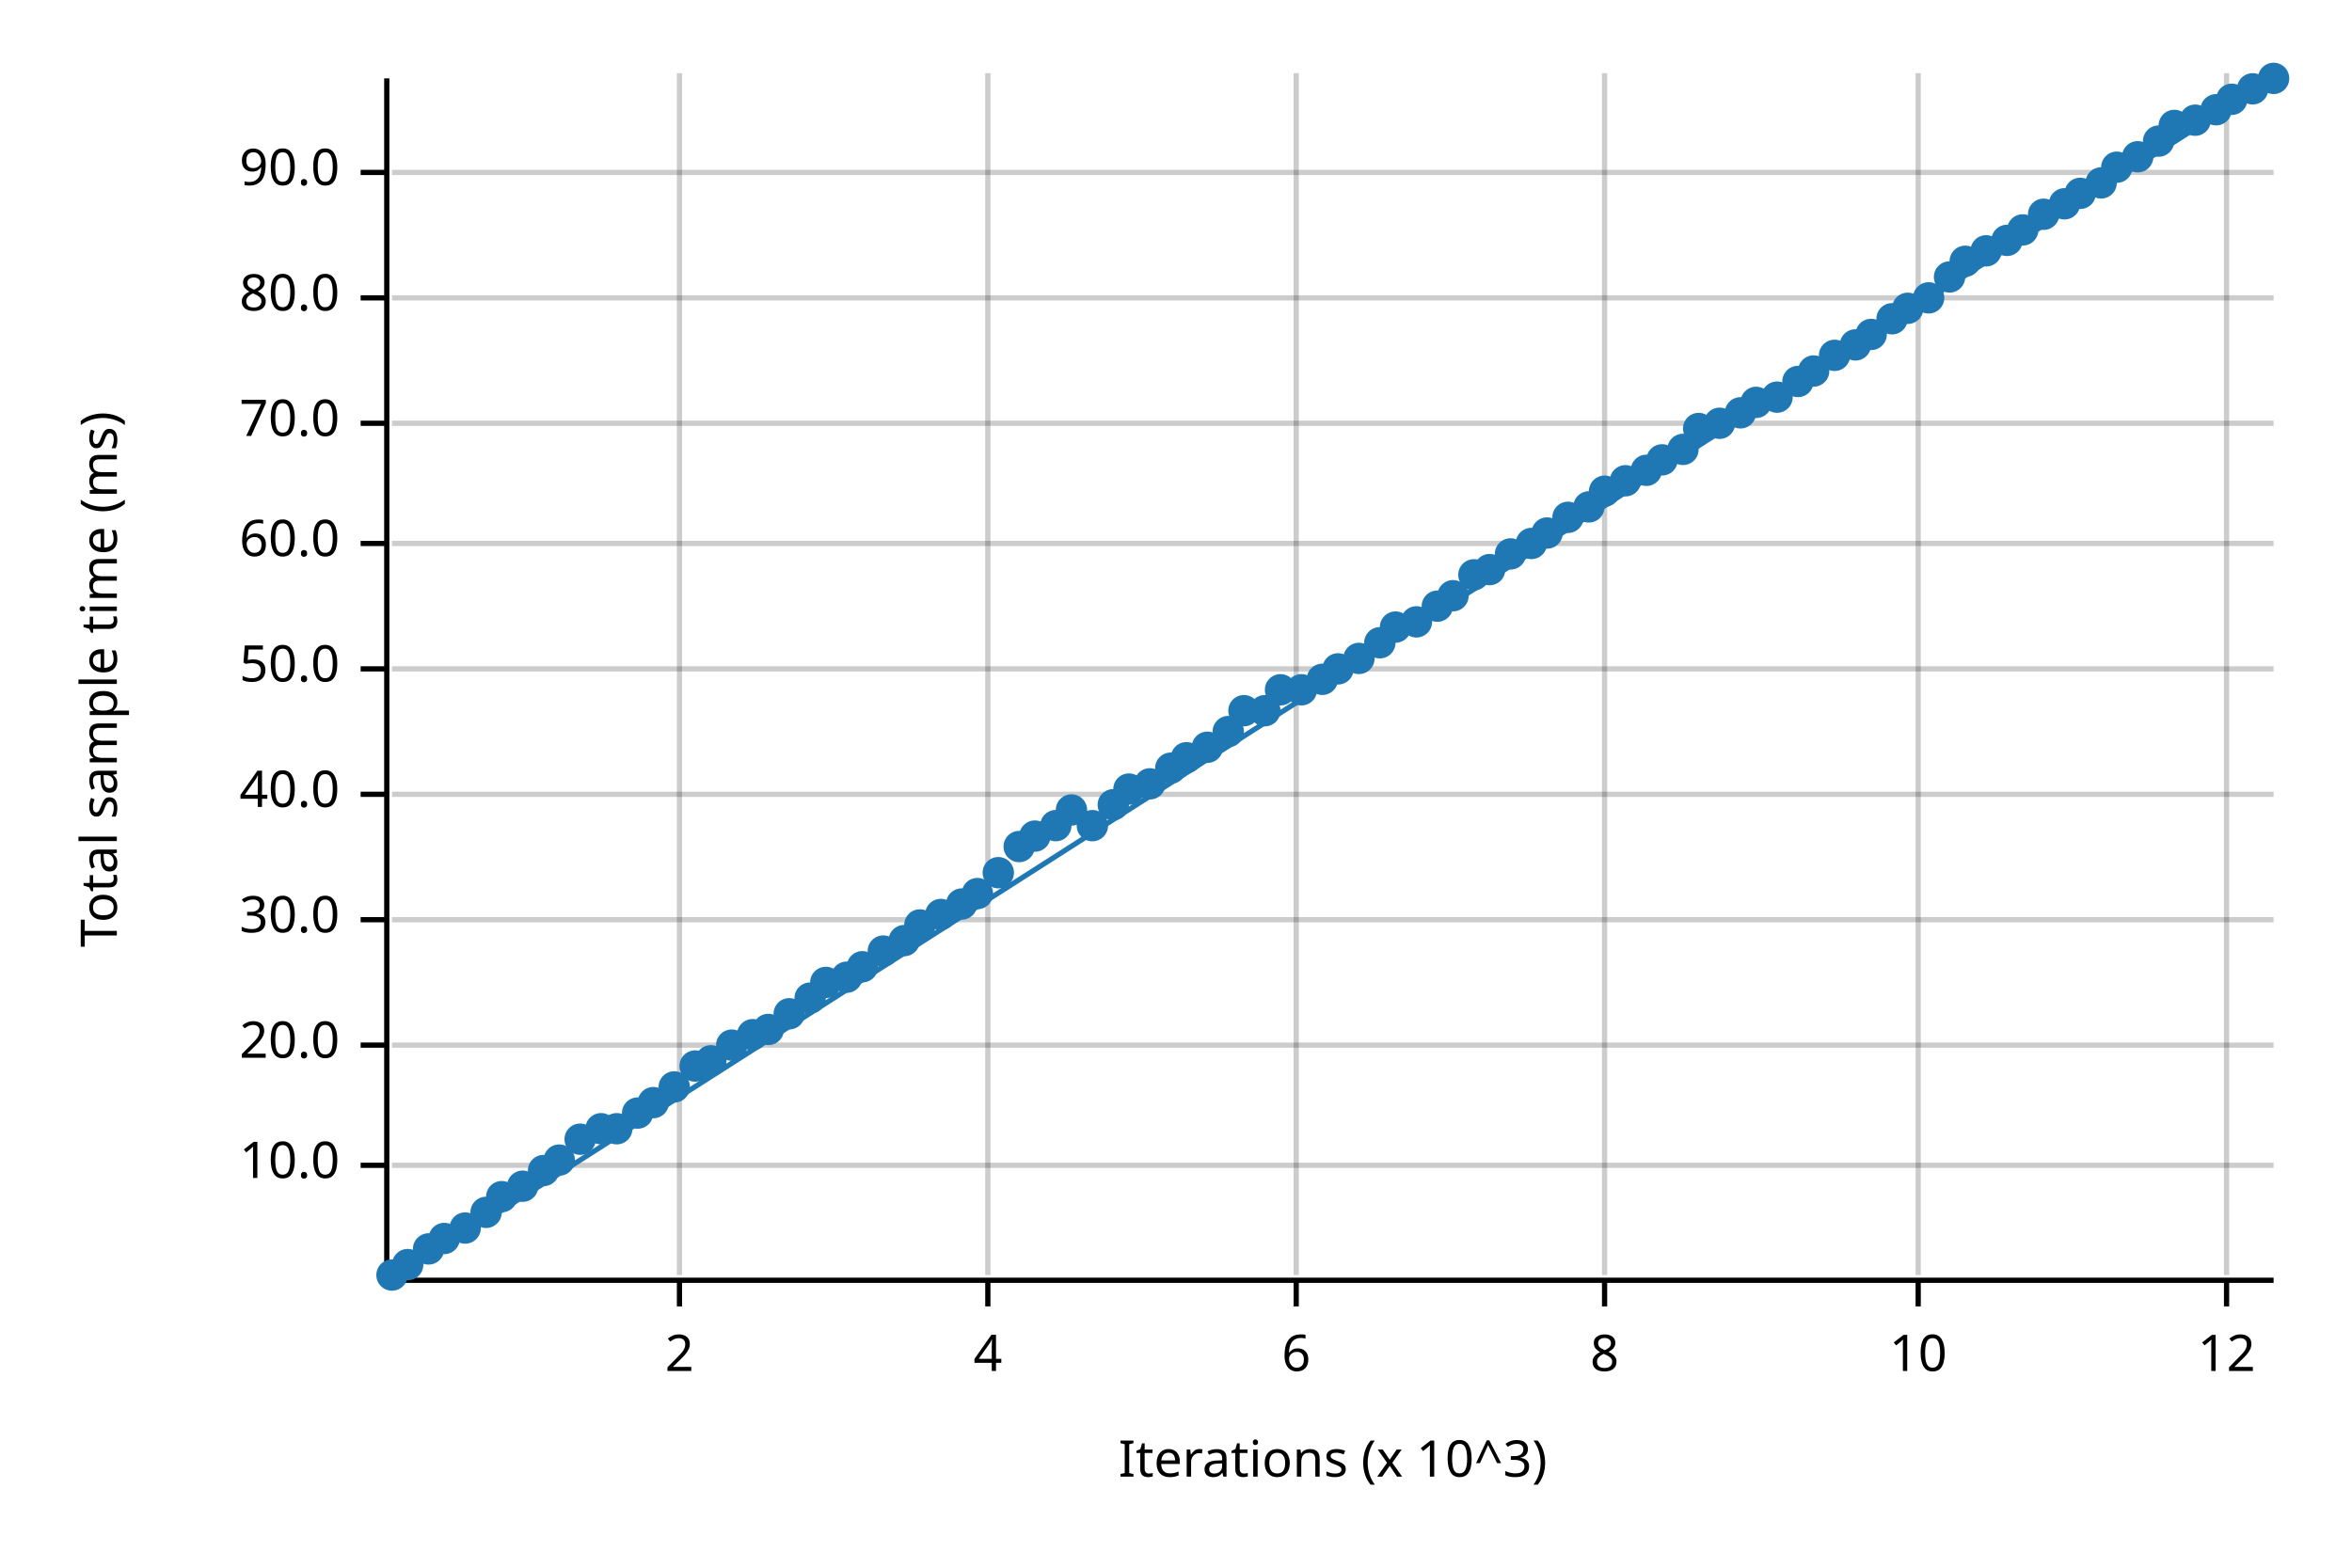
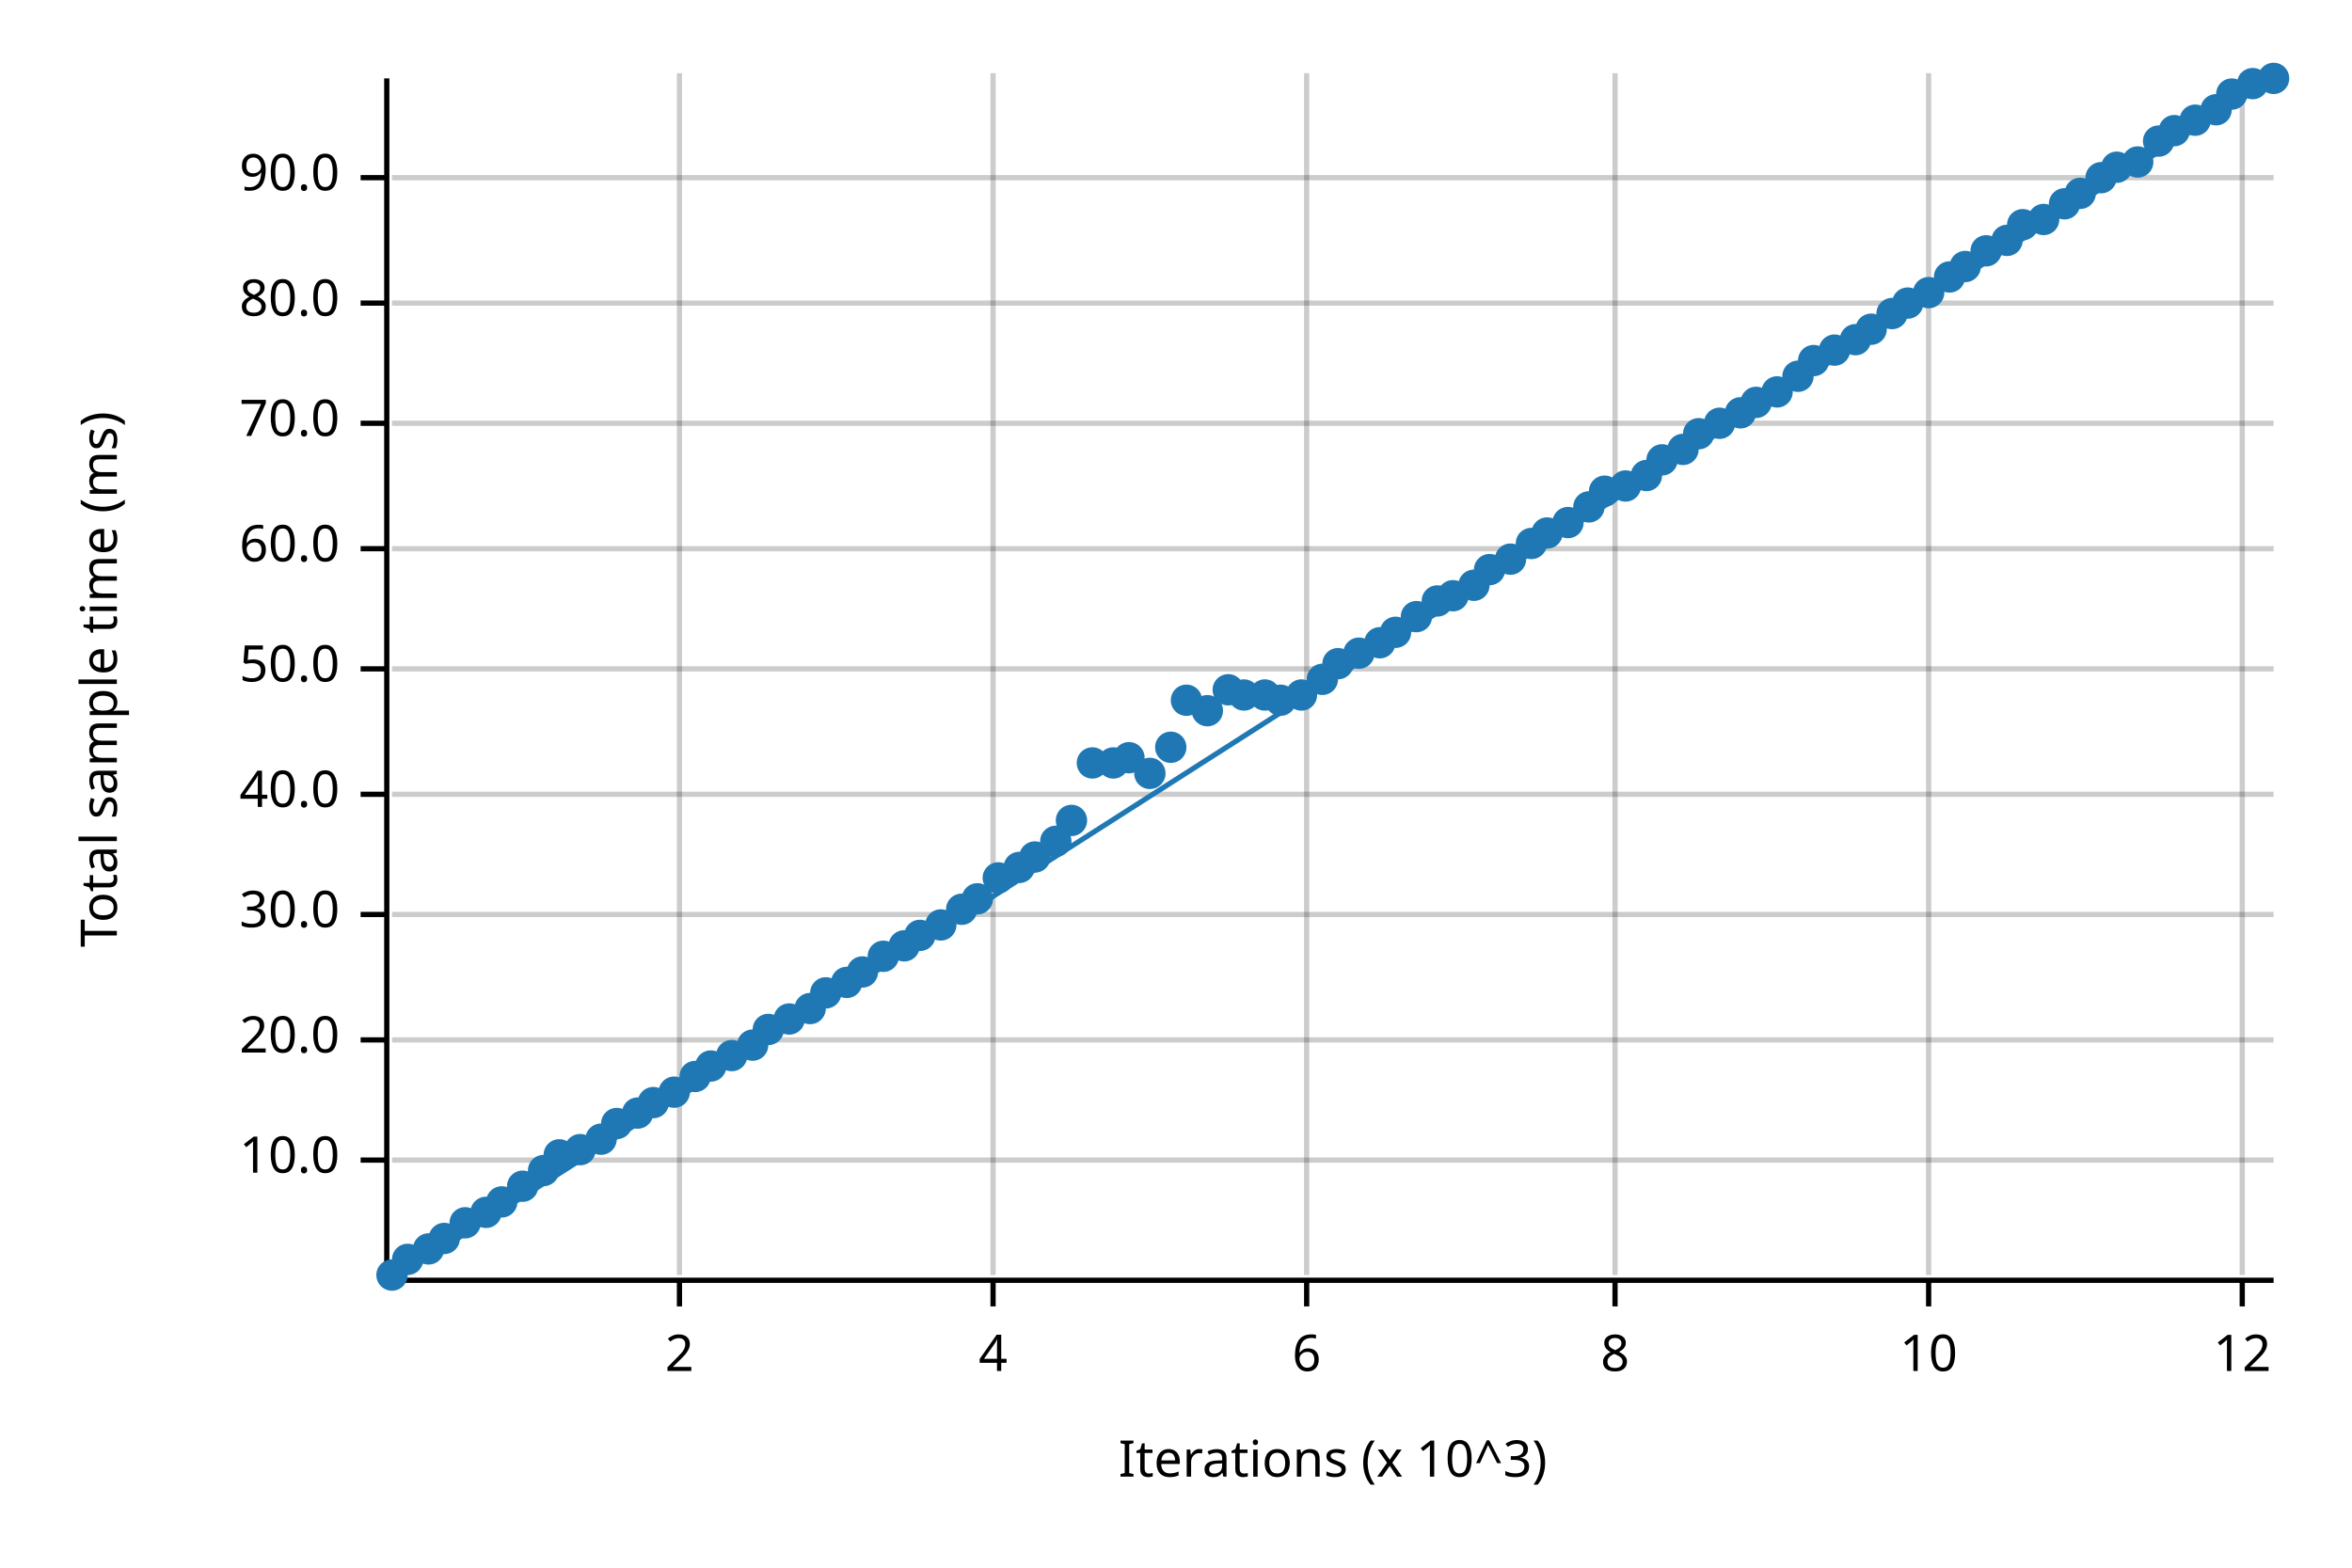
<svg xmlns="http://www.w3.org/2000/svg" width="450" height="300" viewBox="0 0 450 300">
  <text x="15" y="130" dy="0.76em" text-anchor="middle" font-family="sans-serif" font-size="9.677" opacity="1" fill="#000000" transform="rotate(270, 15, 130)">
Total sample time (ms)
</text>
  <text x="255" y="285" dy="-0.5ex" text-anchor="middle" font-family="sans-serif" font-size="9.677" opacity="1" fill="#000000">
Iterations (x 10^3)
</text>
  <line opacity="0.2" stroke="#000000" stroke-width="1" x1="130" y1="244" x2="130" y2="14" />
-   <line opacity="0.2" stroke="#000000" stroke-width="1" x1="189" y1="244" x2="189" y2="14" />
-   <line opacity="0.2" stroke="#000000" stroke-width="1" x1="248" y1="244" x2="248" y2="14" />
-   <line opacity="0.2" stroke="#000000" stroke-width="1" x1="307" y1="244" x2="307" y2="14" />
-   <line opacity="0.2" stroke="#000000" stroke-width="1" x1="367" y1="244" x2="367" y2="14" />
-   <line opacity="0.2" stroke="#000000" stroke-width="1" x1="426" y1="244" x2="426" y2="14" />
-   <line opacity="0.2" stroke="#000000" stroke-width="1" x1="75" y1="223" x2="435" y2="223" />
-   <line opacity="0.2" stroke="#000000" stroke-width="1" x1="75" y1="200" x2="435" y2="200" />
-   <line opacity="0.2" stroke="#000000" stroke-width="1" x1="75" y1="176" x2="435" y2="176" />
+   <line opacity="0.2" stroke="#000000" stroke-width="1" x1="190" y1="244" x2="190" y2="14" />
+   <line opacity="0.2" stroke="#000000" stroke-width="1" x1="250" y1="244" x2="250" y2="14" />
+   <line opacity="0.2" stroke="#000000" stroke-width="1" x1="309" y1="244" x2="309" y2="14" />
+   <line opacity="0.2" stroke="#000000" stroke-width="1" x1="369" y1="244" x2="369" y2="14" />
+   <line opacity="0.2" stroke="#000000" stroke-width="1" x1="429" y1="244" x2="429" y2="14" />
+   <line opacity="0.2" stroke="#000000" stroke-width="1" x1="75" y1="222" x2="435" y2="222" />
+   <line opacity="0.2" stroke="#000000" stroke-width="1" x1="75" y1="199" x2="435" y2="199" />
+   <line opacity="0.2" stroke="#000000" stroke-width="1" x1="75" y1="175" x2="435" y2="175" />
  <line opacity="0.2" stroke="#000000" stroke-width="1" x1="75" y1="152" x2="435" y2="152" />
  <line opacity="0.2" stroke="#000000" stroke-width="1" x1="75" y1="128" x2="435" y2="128" />
-   <line opacity="0.2" stroke="#000000" stroke-width="1" x1="75" y1="104" x2="435" y2="104" />
+   <line opacity="0.2" stroke="#000000" stroke-width="1" x1="75" y1="105" x2="435" y2="105" />
  <line opacity="0.2" stroke="#000000" stroke-width="1" x1="75" y1="81" x2="435" y2="81" />
-   <line opacity="0.2" stroke="#000000" stroke-width="1" x1="75" y1="57" x2="435" y2="57" />
-   <line opacity="0.2" stroke="#000000" stroke-width="1" x1="75" y1="33" x2="435" y2="33" />
+   <line opacity="0.2" stroke="#000000" stroke-width="1" x1="75" y1="58" x2="435" y2="58" />
+   <line opacity="0.2" stroke="#000000" stroke-width="1" x1="75" y1="34" x2="435" y2="34" />
  <polyline fill="none" opacity="1" stroke="#000000" stroke-width="1" points="74,15 74,245 " />
-   <text x="65" y="223" dy="0.5ex" text-anchor="end" font-family="sans-serif" font-size="9.677" opacity="1" fill="#000000">
+   <text x="65" y="222" dy="0.5ex" text-anchor="end" font-family="sans-serif" font-size="9.677" opacity="1" fill="#000000">
10.0
</text>
-   <polyline fill="none" opacity="1" stroke="#000000" stroke-width="1" points="69,223 74,223 " />
-   <text x="65" y="200" dy="0.5ex" text-anchor="end" font-family="sans-serif" font-size="9.677" opacity="1" fill="#000000">
+   <polyline fill="none" opacity="1" stroke="#000000" stroke-width="1" points="69,222 74,222 " />
+   <text x="65" y="199" dy="0.5ex" text-anchor="end" font-family="sans-serif" font-size="9.677" opacity="1" fill="#000000">
20.0
</text>
-   <polyline fill="none" opacity="1" stroke="#000000" stroke-width="1" points="69,200 74,200 " />
-   <text x="65" y="176" dy="0.5ex" text-anchor="end" font-family="sans-serif" font-size="9.677" opacity="1" fill="#000000">
+   <polyline fill="none" opacity="1" stroke="#000000" stroke-width="1" points="69,199 74,199 " />
+   <text x="65" y="175" dy="0.5ex" text-anchor="end" font-family="sans-serif" font-size="9.677" opacity="1" fill="#000000">
30.0
</text>
-   <polyline fill="none" opacity="1" stroke="#000000" stroke-width="1" points="69,176 74,176 " />
+   <polyline fill="none" opacity="1" stroke="#000000" stroke-width="1" points="69,175 74,175 " />
  <text x="65" y="152" dy="0.5ex" text-anchor="end" font-family="sans-serif" font-size="9.677" opacity="1" fill="#000000">
40.0
</text>
  <polyline fill="none" opacity="1" stroke="#000000" stroke-width="1" points="69,152 74,152 " />
  <text x="65" y="128" dy="0.5ex" text-anchor="end" font-family="sans-serif" font-size="9.677" opacity="1" fill="#000000">
50.0
</text>
  <polyline fill="none" opacity="1" stroke="#000000" stroke-width="1" points="69,128 74,128 " />
-   <text x="65" y="104" dy="0.5ex" text-anchor="end" font-family="sans-serif" font-size="9.677" opacity="1" fill="#000000">
+   <text x="65" y="105" dy="0.5ex" text-anchor="end" font-family="sans-serif" font-size="9.677" opacity="1" fill="#000000">
60.0
</text>
-   <polyline fill="none" opacity="1" stroke="#000000" stroke-width="1" points="69,104 74,104 " />
+   <polyline fill="none" opacity="1" stroke="#000000" stroke-width="1" points="69,105 74,105 " />
  <text x="65" y="81" dy="0.5ex" text-anchor="end" font-family="sans-serif" font-size="9.677" opacity="1" fill="#000000">
70.0
</text>
  <polyline fill="none" opacity="1" stroke="#000000" stroke-width="1" points="69,81 74,81 " />
-   <text x="65" y="57" dy="0.5ex" text-anchor="end" font-family="sans-serif" font-size="9.677" opacity="1" fill="#000000">
+   <text x="65" y="58" dy="0.5ex" text-anchor="end" font-family="sans-serif" font-size="9.677" opacity="1" fill="#000000">
80.0
</text>
-   <polyline fill="none" opacity="1" stroke="#000000" stroke-width="1" points="69,57 74,57 " />
-   <text x="65" y="33" dy="0.5ex" text-anchor="end" font-family="sans-serif" font-size="9.677" opacity="1" fill="#000000">
+   <polyline fill="none" opacity="1" stroke="#000000" stroke-width="1" points="69,58 74,58 " />
+   <text x="65" y="34" dy="0.5ex" text-anchor="end" font-family="sans-serif" font-size="9.677" opacity="1" fill="#000000">
90.0
</text>
-   <polyline fill="none" opacity="1" stroke="#000000" stroke-width="1" points="69,33 74,33 " />
+   <polyline fill="none" opacity="1" stroke="#000000" stroke-width="1" points="69,34 74,34 " />
  <polyline fill="none" opacity="1" stroke="#000000" stroke-width="1" points="75,245 435,245 " />
  <text x="130" y="255" dy="0.76em" text-anchor="middle" font-family="sans-serif" font-size="9.677" opacity="1" fill="#000000">
2
</text>
  <polyline fill="none" opacity="1" stroke="#000000" stroke-width="1" points="130,245 130,250 " />
-   <text x="189" y="255" dy="0.76em" text-anchor="middle" font-family="sans-serif" font-size="9.677" opacity="1" fill="#000000">
+   <text x="190" y="255" dy="0.76em" text-anchor="middle" font-family="sans-serif" font-size="9.677" opacity="1" fill="#000000">
4
</text>
-   <polyline fill="none" opacity="1" stroke="#000000" stroke-width="1" points="189,245 189,250 " />
-   <text x="248" y="255" dy="0.76em" text-anchor="middle" font-family="sans-serif" font-size="9.677" opacity="1" fill="#000000">
+   <polyline fill="none" opacity="1" stroke="#000000" stroke-width="1" points="190,245 190,250 " />
+   <text x="250" y="255" dy="0.76em" text-anchor="middle" font-family="sans-serif" font-size="9.677" opacity="1" fill="#000000">
6
</text>
-   <polyline fill="none" opacity="1" stroke="#000000" stroke-width="1" points="248,245 248,250 " />
-   <text x="307" y="255" dy="0.76em" text-anchor="middle" font-family="sans-serif" font-size="9.677" opacity="1" fill="#000000">
+   <polyline fill="none" opacity="1" stroke="#000000" stroke-width="1" points="250,245 250,250 " />
+   <text x="309" y="255" dy="0.76em" text-anchor="middle" font-family="sans-serif" font-size="9.677" opacity="1" fill="#000000">
8
</text>
-   <polyline fill="none" opacity="1" stroke="#000000" stroke-width="1" points="307,245 307,250 " />
-   <text x="367" y="255" dy="0.76em" text-anchor="middle" font-family="sans-serif" font-size="9.677" opacity="1" fill="#000000">
+   <polyline fill="none" opacity="1" stroke="#000000" stroke-width="1" points="309,245 309,250 " />
+   <text x="369" y="255" dy="0.76em" text-anchor="middle" font-family="sans-serif" font-size="9.677" opacity="1" fill="#000000">
10
</text>
-   <polyline fill="none" opacity="1" stroke="#000000" stroke-width="1" points="367,245 367,250 " />
-   <text x="426" y="255" dy="0.76em" text-anchor="middle" font-family="sans-serif" font-size="9.677" opacity="1" fill="#000000">
+   <polyline fill="none" opacity="1" stroke="#000000" stroke-width="1" points="369,245 369,250 " />
+   <text x="429" y="255" dy="0.76em" text-anchor="middle" font-family="sans-serif" font-size="9.677" opacity="1" fill="#000000">
12
</text>
-   <polyline fill="none" opacity="1" stroke="#000000" stroke-width="1" points="426,245 426,250 " />
+   <polyline fill="none" opacity="1" stroke="#000000" stroke-width="1" points="429,245 429,250 " />
  <circle cx="75" cy="244" r="3" opacity="1" fill="#1F78B4" stroke="none" stroke-width="1" />
-   <circle cx="78" cy="242" r="3" opacity="1" fill="#1F78B4" stroke="none" stroke-width="1" />
+   <circle cx="78" cy="241" r="3" opacity="1" fill="#1F78B4" stroke="none" stroke-width="1" />
  <circle cx="82" cy="239" r="3" opacity="1" fill="#1F78B4" stroke="none" stroke-width="1" />
  <circle cx="85" cy="237" r="3" opacity="1" fill="#1F78B4" stroke="none" stroke-width="1" />
-   <circle cx="89" cy="235" r="3" opacity="1" fill="#1F78B4" stroke="none" stroke-width="1" />
+   <circle cx="89" cy="234" r="3" opacity="1" fill="#1F78B4" stroke="none" stroke-width="1" />
  <circle cx="93" cy="232" r="3" opacity="1" fill="#1F78B4" stroke="none" stroke-width="1" />
-   <circle cx="96" cy="229" r="3" opacity="1" fill="#1F78B4" stroke="none" stroke-width="1" />
+   <circle cx="96" cy="230" r="3" opacity="1" fill="#1F78B4" stroke="none" stroke-width="1" />
  <circle cx="100" cy="227" r="3" opacity="1" fill="#1F78B4" stroke="none" stroke-width="1" />
  <circle cx="104" cy="224" r="3" opacity="1" fill="#1F78B4" stroke="none" stroke-width="1" />
-   <circle cx="107" cy="222" r="3" opacity="1" fill="#1F78B4" stroke="none" stroke-width="1" />
-   <circle cx="111" cy="218" r="3" opacity="1" fill="#1F78B4" stroke="none" stroke-width="1" />
-   <circle cx="115" cy="216" r="3" opacity="1" fill="#1F78B4" stroke="none" stroke-width="1" />
-   <circle cx="118" cy="216" r="3" opacity="1" fill="#1F78B4" stroke="none" stroke-width="1" />
+   <circle cx="107" cy="221" r="3" opacity="1" fill="#1F78B4" stroke="none" stroke-width="1" />
+   <circle cx="111" cy="220" r="3" opacity="1" fill="#1F78B4" stroke="none" stroke-width="1" />
+   <circle cx="115" cy="218" r="3" opacity="1" fill="#1F78B4" stroke="none" stroke-width="1" />
+   <circle cx="118" cy="215" r="3" opacity="1" fill="#1F78B4" stroke="none" stroke-width="1" />
  <circle cx="122" cy="213" r="3" opacity="1" fill="#1F78B4" stroke="none" stroke-width="1" />
  <circle cx="125" cy="211" r="3" opacity="1" fill="#1F78B4" stroke="none" stroke-width="1" />
-   <circle cx="129" cy="208" r="3" opacity="1" fill="#1F78B4" stroke="none" stroke-width="1" />
-   <circle cx="133" cy="204" r="3" opacity="1" fill="#1F78B4" stroke="none" stroke-width="1" />
-   <circle cx="136" cy="203" r="3" opacity="1" fill="#1F78B4" stroke="none" stroke-width="1" />
-   <circle cx="140" cy="200" r="3" opacity="1" fill="#1F78B4" stroke="none" stroke-width="1" />
-   <circle cx="144" cy="198" r="3" opacity="1" fill="#1F78B4" stroke="none" stroke-width="1" />
+   <circle cx="129" cy="209" r="3" opacity="1" fill="#1F78B4" stroke="none" stroke-width="1" />
+   <circle cx="133" cy="206" r="3" opacity="1" fill="#1F78B4" stroke="none" stroke-width="1" />
+   <circle cx="136" cy="204" r="3" opacity="1" fill="#1F78B4" stroke="none" stroke-width="1" />
+   <circle cx="140" cy="202" r="3" opacity="1" fill="#1F78B4" stroke="none" stroke-width="1" />
+   <circle cx="144" cy="200" r="3" opacity="1" fill="#1F78B4" stroke="none" stroke-width="1" />
  <circle cx="147" cy="197" r="3" opacity="1" fill="#1F78B4" stroke="none" stroke-width="1" />
-   <circle cx="151" cy="194" r="3" opacity="1" fill="#1F78B4" stroke="none" stroke-width="1" />
-   <circle cx="155" cy="191" r="3" opacity="1" fill="#1F78B4" stroke="none" stroke-width="1" />
-   <circle cx="158" cy="188" r="3" opacity="1" fill="#1F78B4" stroke="none" stroke-width="1" />
-   <circle cx="162" cy="187" r="3" opacity="1" fill="#1F78B4" stroke="none" stroke-width="1" />
-   <circle cx="165" cy="185" r="3" opacity="1" fill="#1F78B4" stroke="none" stroke-width="1" />
-   <circle cx="169" cy="182" r="3" opacity="1" fill="#1F78B4" stroke="none" stroke-width="1" />
-   <circle cx="173" cy="180" r="3" opacity="1" fill="#1F78B4" stroke="none" stroke-width="1" />
-   <circle cx="176" cy="177" r="3" opacity="1" fill="#1F78B4" stroke="none" stroke-width="1" />
-   <circle cx="180" cy="175" r="3" opacity="1" fill="#1F78B4" stroke="none" stroke-width="1" />
-   <circle cx="184" cy="173" r="3" opacity="1" fill="#1F78B4" stroke="none" stroke-width="1" />
-   <circle cx="187" cy="171" r="3" opacity="1" fill="#1F78B4" stroke="none" stroke-width="1" />
-   <circle cx="191" cy="167" r="3" opacity="1" fill="#1F78B4" stroke="none" stroke-width="1" />
-   <circle cx="195" cy="162" r="3" opacity="1" fill="#1F78B4" stroke="none" stroke-width="1" />
-   <circle cx="198" cy="160" r="3" opacity="1" fill="#1F78B4" stroke="none" stroke-width="1" />
-   <circle cx="202" cy="158" r="3" opacity="1" fill="#1F78B4" stroke="none" stroke-width="1" />
-   <circle cx="205" cy="155" r="3" opacity="1" fill="#1F78B4" stroke="none" stroke-width="1" />
-   <circle cx="209" cy="158" r="3" opacity="1" fill="#1F78B4" stroke="none" stroke-width="1" />
-   <circle cx="213" cy="154" r="3" opacity="1" fill="#1F78B4" stroke="none" stroke-width="1" />
-   <circle cx="216" cy="151" r="3" opacity="1" fill="#1F78B4" stroke="none" stroke-width="1" />
-   <circle cx="220" cy="150" r="3" opacity="1" fill="#1F78B4" stroke="none" stroke-width="1" />
-   <circle cx="224" cy="147" r="3" opacity="1" fill="#1F78B4" stroke="none" stroke-width="1" />
-   <circle cx="227" cy="145" r="3" opacity="1" fill="#1F78B4" stroke="none" stroke-width="1" />
-   <circle cx="231" cy="143" r="3" opacity="1" fill="#1F78B4" stroke="none" stroke-width="1" />
-   <circle cx="235" cy="140" r="3" opacity="1" fill="#1F78B4" stroke="none" stroke-width="1" />
-   <circle cx="238" cy="136" r="3" opacity="1" fill="#1F78B4" stroke="none" stroke-width="1" />
-   <circle cx="242" cy="136" r="3" opacity="1" fill="#1F78B4" stroke="none" stroke-width="1" />
-   <circle cx="245" cy="132" r="3" opacity="1" fill="#1F78B4" stroke="none" stroke-width="1" />
-   <circle cx="249" cy="132" r="3" opacity="1" fill="#1F78B4" stroke="none" stroke-width="1" />
+   <circle cx="151" cy="195" r="3" opacity="1" fill="#1F78B4" stroke="none" stroke-width="1" />
+   <circle cx="155" cy="193" r="3" opacity="1" fill="#1F78B4" stroke="none" stroke-width="1" />
+   <circle cx="158" cy="190" r="3" opacity="1" fill="#1F78B4" stroke="none" stroke-width="1" />
+   <circle cx="162" cy="188" r="3" opacity="1" fill="#1F78B4" stroke="none" stroke-width="1" />
+   <circle cx="165" cy="186" r="3" opacity="1" fill="#1F78B4" stroke="none" stroke-width="1" />
+   <circle cx="169" cy="183" r="3" opacity="1" fill="#1F78B4" stroke="none" stroke-width="1" />
+   <circle cx="173" cy="181" r="3" opacity="1" fill="#1F78B4" stroke="none" stroke-width="1" />
+   <circle cx="176" cy="179" r="3" opacity="1" fill="#1F78B4" stroke="none" stroke-width="1" />
+   <circle cx="180" cy="177" r="3" opacity="1" fill="#1F78B4" stroke="none" stroke-width="1" />
+   <circle cx="184" cy="174" r="3" opacity="1" fill="#1F78B4" stroke="none" stroke-width="1" />
+   <circle cx="187" cy="172" r="3" opacity="1" fill="#1F78B4" stroke="none" stroke-width="1" />
+   <circle cx="191" cy="168" r="3" opacity="1" fill="#1F78B4" stroke="none" stroke-width="1" />
+   <circle cx="195" cy="166" r="3" opacity="1" fill="#1F78B4" stroke="none" stroke-width="1" />
+   <circle cx="198" cy="164" r="3" opacity="1" fill="#1F78B4" stroke="none" stroke-width="1" />
+   <circle cx="202" cy="161" r="3" opacity="1" fill="#1F78B4" stroke="none" stroke-width="1" />
+   <circle cx="205" cy="157" r="3" opacity="1" fill="#1F78B4" stroke="none" stroke-width="1" />
+   <circle cx="209" cy="146" r="3" opacity="1" fill="#1F78B4" stroke="none" stroke-width="1" />
+   <circle cx="213" cy="146" r="3" opacity="1" fill="#1F78B4" stroke="none" stroke-width="1" />
+   <circle cx="216" cy="145" r="3" opacity="1" fill="#1F78B4" stroke="none" stroke-width="1" />
+   <circle cx="220" cy="148" r="3" opacity="1" fill="#1F78B4" stroke="none" stroke-width="1" />
+   <circle cx="224" cy="143" r="3" opacity="1" fill="#1F78B4" stroke="none" stroke-width="1" />
+   <circle cx="227" cy="134" r="3" opacity="1" fill="#1F78B4" stroke="none" stroke-width="1" />
+   <circle cx="231" cy="136" r="3" opacity="1" fill="#1F78B4" stroke="none" stroke-width="1" />
+   <circle cx="235" cy="132" r="3" opacity="1" fill="#1F78B4" stroke="none" stroke-width="1" />
+   <circle cx="238" cy="133" r="3" opacity="1" fill="#1F78B4" stroke="none" stroke-width="1" />
+   <circle cx="242" cy="133" r="3" opacity="1" fill="#1F78B4" stroke="none" stroke-width="1" />
+   <circle cx="245" cy="134" r="3" opacity="1" fill="#1F78B4" stroke="none" stroke-width="1" />
+   <circle cx="249" cy="133" r="3" opacity="1" fill="#1F78B4" stroke="none" stroke-width="1" />
  <circle cx="253" cy="130" r="3" opacity="1" fill="#1F78B4" stroke="none" stroke-width="1" />
-   <circle cx="256" cy="128" r="3" opacity="1" fill="#1F78B4" stroke="none" stroke-width="1" />
-   <circle cx="260" cy="126" r="3" opacity="1" fill="#1F78B4" stroke="none" stroke-width="1" />
+   <circle cx="256" cy="127" r="3" opacity="1" fill="#1F78B4" stroke="none" stroke-width="1" />
+   <circle cx="260" cy="125" r="3" opacity="1" fill="#1F78B4" stroke="none" stroke-width="1" />
  <circle cx="264" cy="123" r="3" opacity="1" fill="#1F78B4" stroke="none" stroke-width="1" />
-   <circle cx="267" cy="120" r="3" opacity="1" fill="#1F78B4" stroke="none" stroke-width="1" />
-   <circle cx="271" cy="119" r="3" opacity="1" fill="#1F78B4" stroke="none" stroke-width="1" />
-   <circle cx="275" cy="116" r="3" opacity="1" fill="#1F78B4" stroke="none" stroke-width="1" />
+   <circle cx="267" cy="121" r="3" opacity="1" fill="#1F78B4" stroke="none" stroke-width="1" />
+   <circle cx="271" cy="118" r="3" opacity="1" fill="#1F78B4" stroke="none" stroke-width="1" />
+   <circle cx="275" cy="115" r="3" opacity="1" fill="#1F78B4" stroke="none" stroke-width="1" />
  <circle cx="278" cy="114" r="3" opacity="1" fill="#1F78B4" stroke="none" stroke-width="1" />
-   <circle cx="282" cy="110" r="3" opacity="1" fill="#1F78B4" stroke="none" stroke-width="1" />
+   <circle cx="282" cy="112" r="3" opacity="1" fill="#1F78B4" stroke="none" stroke-width="1" />
  <circle cx="285" cy="109" r="3" opacity="1" fill="#1F78B4" stroke="none" stroke-width="1" />
-   <circle cx="289" cy="106" r="3" opacity="1" fill="#1F78B4" stroke="none" stroke-width="1" />
+   <circle cx="289" cy="107" r="3" opacity="1" fill="#1F78B4" stroke="none" stroke-width="1" />
  <circle cx="293" cy="104" r="3" opacity="1" fill="#1F78B4" stroke="none" stroke-width="1" />
  <circle cx="296" cy="102" r="3" opacity="1" fill="#1F78B4" stroke="none" stroke-width="1" />
-   <circle cx="300" cy="99" r="3" opacity="1" fill="#1F78B4" stroke="none" stroke-width="1" />
+   <circle cx="300" cy="100" r="3" opacity="1" fill="#1F78B4" stroke="none" stroke-width="1" />
  <circle cx="304" cy="97" r="3" opacity="1" fill="#1F78B4" stroke="none" stroke-width="1" />
  <circle cx="307" cy="94" r="3" opacity="1" fill="#1F78B4" stroke="none" stroke-width="1" />
-   <circle cx="311" cy="92" r="3" opacity="1" fill="#1F78B4" stroke="none" stroke-width="1" />
-   <circle cx="315" cy="90" r="3" opacity="1" fill="#1F78B4" stroke="none" stroke-width="1" />
+   <circle cx="311" cy="93" r="3" opacity="1" fill="#1F78B4" stroke="none" stroke-width="1" />
+   <circle cx="315" cy="91" r="3" opacity="1" fill="#1F78B4" stroke="none" stroke-width="1" />
  <circle cx="318" cy="88" r="3" opacity="1" fill="#1F78B4" stroke="none" stroke-width="1" />
  <circle cx="322" cy="86" r="3" opacity="1" fill="#1F78B4" stroke="none" stroke-width="1" />
-   <circle cx="325" cy="82" r="3" opacity="1" fill="#1F78B4" stroke="none" stroke-width="1" />
+   <circle cx="325" cy="83" r="3" opacity="1" fill="#1F78B4" stroke="none" stroke-width="1" />
  <circle cx="329" cy="81" r="3" opacity="1" fill="#1F78B4" stroke="none" stroke-width="1" />
  <circle cx="333" cy="79" r="3" opacity="1" fill="#1F78B4" stroke="none" stroke-width="1" />
  <circle cx="336" cy="77" r="3" opacity="1" fill="#1F78B4" stroke="none" stroke-width="1" />
-   <circle cx="340" cy="76" r="3" opacity="1" fill="#1F78B4" stroke="none" stroke-width="1" />
-   <circle cx="344" cy="73" r="3" opacity="1" fill="#1F78B4" stroke="none" stroke-width="1" />
-   <circle cx="347" cy="71" r="3" opacity="1" fill="#1F78B4" stroke="none" stroke-width="1" />
-   <circle cx="351" cy="68" r="3" opacity="1" fill="#1F78B4" stroke="none" stroke-width="1" />
-   <circle cx="355" cy="66" r="3" opacity="1" fill="#1F78B4" stroke="none" stroke-width="1" />
-   <circle cx="358" cy="64" r="3" opacity="1" fill="#1F78B4" stroke="none" stroke-width="1" />
-   <circle cx="362" cy="61" r="3" opacity="1" fill="#1F78B4" stroke="none" stroke-width="1" />
-   <circle cx="365" cy="59" r="3" opacity="1" fill="#1F78B4" stroke="none" stroke-width="1" />
-   <circle cx="369" cy="57" r="3" opacity="1" fill="#1F78B4" stroke="none" stroke-width="1" />
+   <circle cx="340" cy="75" r="3" opacity="1" fill="#1F78B4" stroke="none" stroke-width="1" />
+   <circle cx="344" cy="72" r="3" opacity="1" fill="#1F78B4" stroke="none" stroke-width="1" />
+   <circle cx="347" cy="69" r="3" opacity="1" fill="#1F78B4" stroke="none" stroke-width="1" />
+   <circle cx="351" cy="67" r="3" opacity="1" fill="#1F78B4" stroke="none" stroke-width="1" />
+   <circle cx="355" cy="65" r="3" opacity="1" fill="#1F78B4" stroke="none" stroke-width="1" />
+   <circle cx="358" cy="63" r="3" opacity="1" fill="#1F78B4" stroke="none" stroke-width="1" />
+   <circle cx="362" cy="60" r="3" opacity="1" fill="#1F78B4" stroke="none" stroke-width="1" />
+   <circle cx="365" cy="58" r="3" opacity="1" fill="#1F78B4" stroke="none" stroke-width="1" />
+   <circle cx="369" cy="56" r="3" opacity="1" fill="#1F78B4" stroke="none" stroke-width="1" />
  <circle cx="373" cy="53" r="3" opacity="1" fill="#1F78B4" stroke="none" stroke-width="1" />
-   <circle cx="376" cy="50" r="3" opacity="1" fill="#1F78B4" stroke="none" stroke-width="1" />
+   <circle cx="376" cy="51" r="3" opacity="1" fill="#1F78B4" stroke="none" stroke-width="1" />
  <circle cx="380" cy="48" r="3" opacity="1" fill="#1F78B4" stroke="none" stroke-width="1" />
  <circle cx="384" cy="46" r="3" opacity="1" fill="#1F78B4" stroke="none" stroke-width="1" />
-   <circle cx="387" cy="44" r="3" opacity="1" fill="#1F78B4" stroke="none" stroke-width="1" />
-   <circle cx="391" cy="41" r="3" opacity="1" fill="#1F78B4" stroke="none" stroke-width="1" />
+   <circle cx="387" cy="43" r="3" opacity="1" fill="#1F78B4" stroke="none" stroke-width="1" />
+   <circle cx="391" cy="42" r="3" opacity="1" fill="#1F78B4" stroke="none" stroke-width="1" />
  <circle cx="395" cy="39" r="3" opacity="1" fill="#1F78B4" stroke="none" stroke-width="1" />
  <circle cx="398" cy="37" r="3" opacity="1" fill="#1F78B4" stroke="none" stroke-width="1" />
-   <circle cx="402" cy="35" r="3" opacity="1" fill="#1F78B4" stroke="none" stroke-width="1" />
+   <circle cx="402" cy="34" r="3" opacity="1" fill="#1F78B4" stroke="none" stroke-width="1" />
  <circle cx="405" cy="32" r="3" opacity="1" fill="#1F78B4" stroke="none" stroke-width="1" />
-   <circle cx="409" cy="30" r="3" opacity="1" fill="#1F78B4" stroke="none" stroke-width="1" />
+   <circle cx="409" cy="31" r="3" opacity="1" fill="#1F78B4" stroke="none" stroke-width="1" />
  <circle cx="413" cy="27" r="3" opacity="1" fill="#1F78B4" stroke="none" stroke-width="1" />
-   <circle cx="416" cy="24" r="3" opacity="1" fill="#1F78B4" stroke="none" stroke-width="1" />
+   <circle cx="416" cy="25" r="3" opacity="1" fill="#1F78B4" stroke="none" stroke-width="1" />
  <circle cx="420" cy="23" r="3" opacity="1" fill="#1F78B4" stroke="none" stroke-width="1" />
  <circle cx="424" cy="21" r="3" opacity="1" fill="#1F78B4" stroke="none" stroke-width="1" />
-   <circle cx="427" cy="19" r="3" opacity="1" fill="#1F78B4" stroke="none" stroke-width="1" />
-   <circle cx="431" cy="17" r="3" opacity="1" fill="#1F78B4" stroke="none" stroke-width="1" />
+   <circle cx="427" cy="18" r="3" opacity="1" fill="#1F78B4" stroke="none" stroke-width="1" />
+   <circle cx="431" cy="16" r="3" opacity="1" fill="#1F78B4" stroke="none" stroke-width="1" />
  <circle cx="435" cy="15" r="3" opacity="1" fill="#1F78B4" stroke="none" stroke-width="1" />
  <polyline fill="none" opacity="1" stroke="#1F78B4" stroke-width="1" points="75,245 435,15 " />
  <polygon opacity="0.25" fill="#1F78B4" points="75,245 435,15 435,15 " />
</svg>
